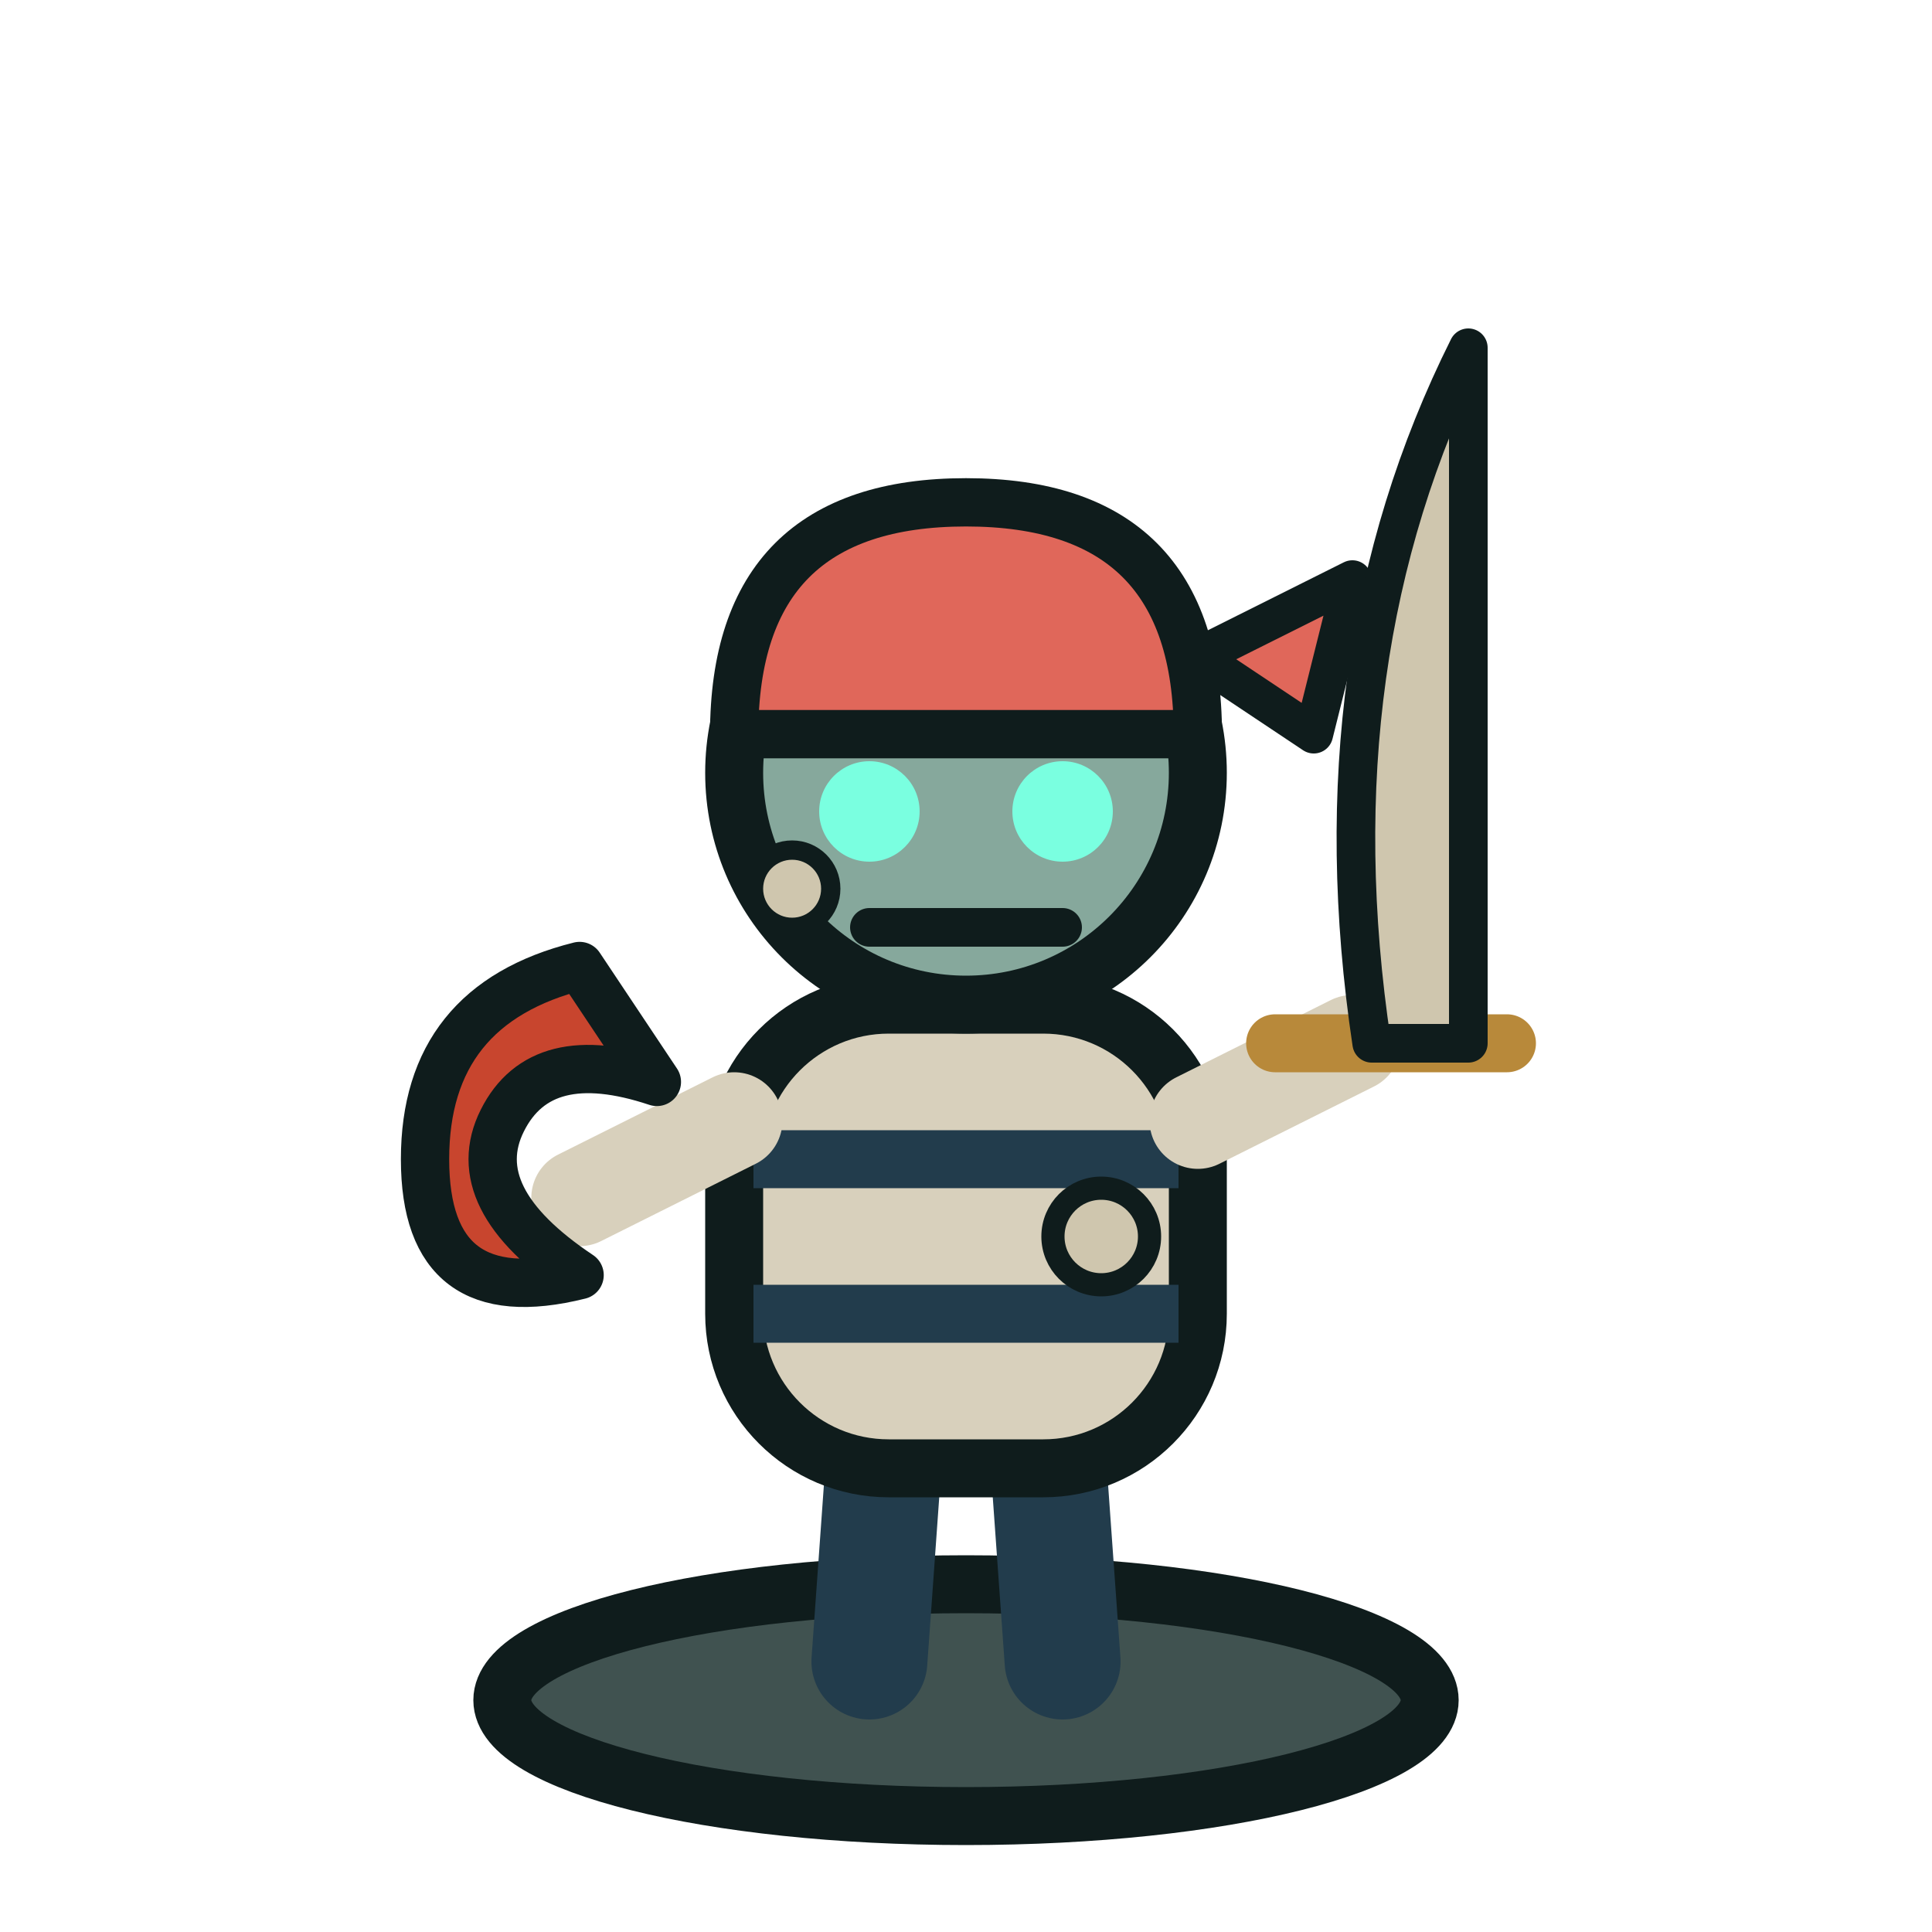
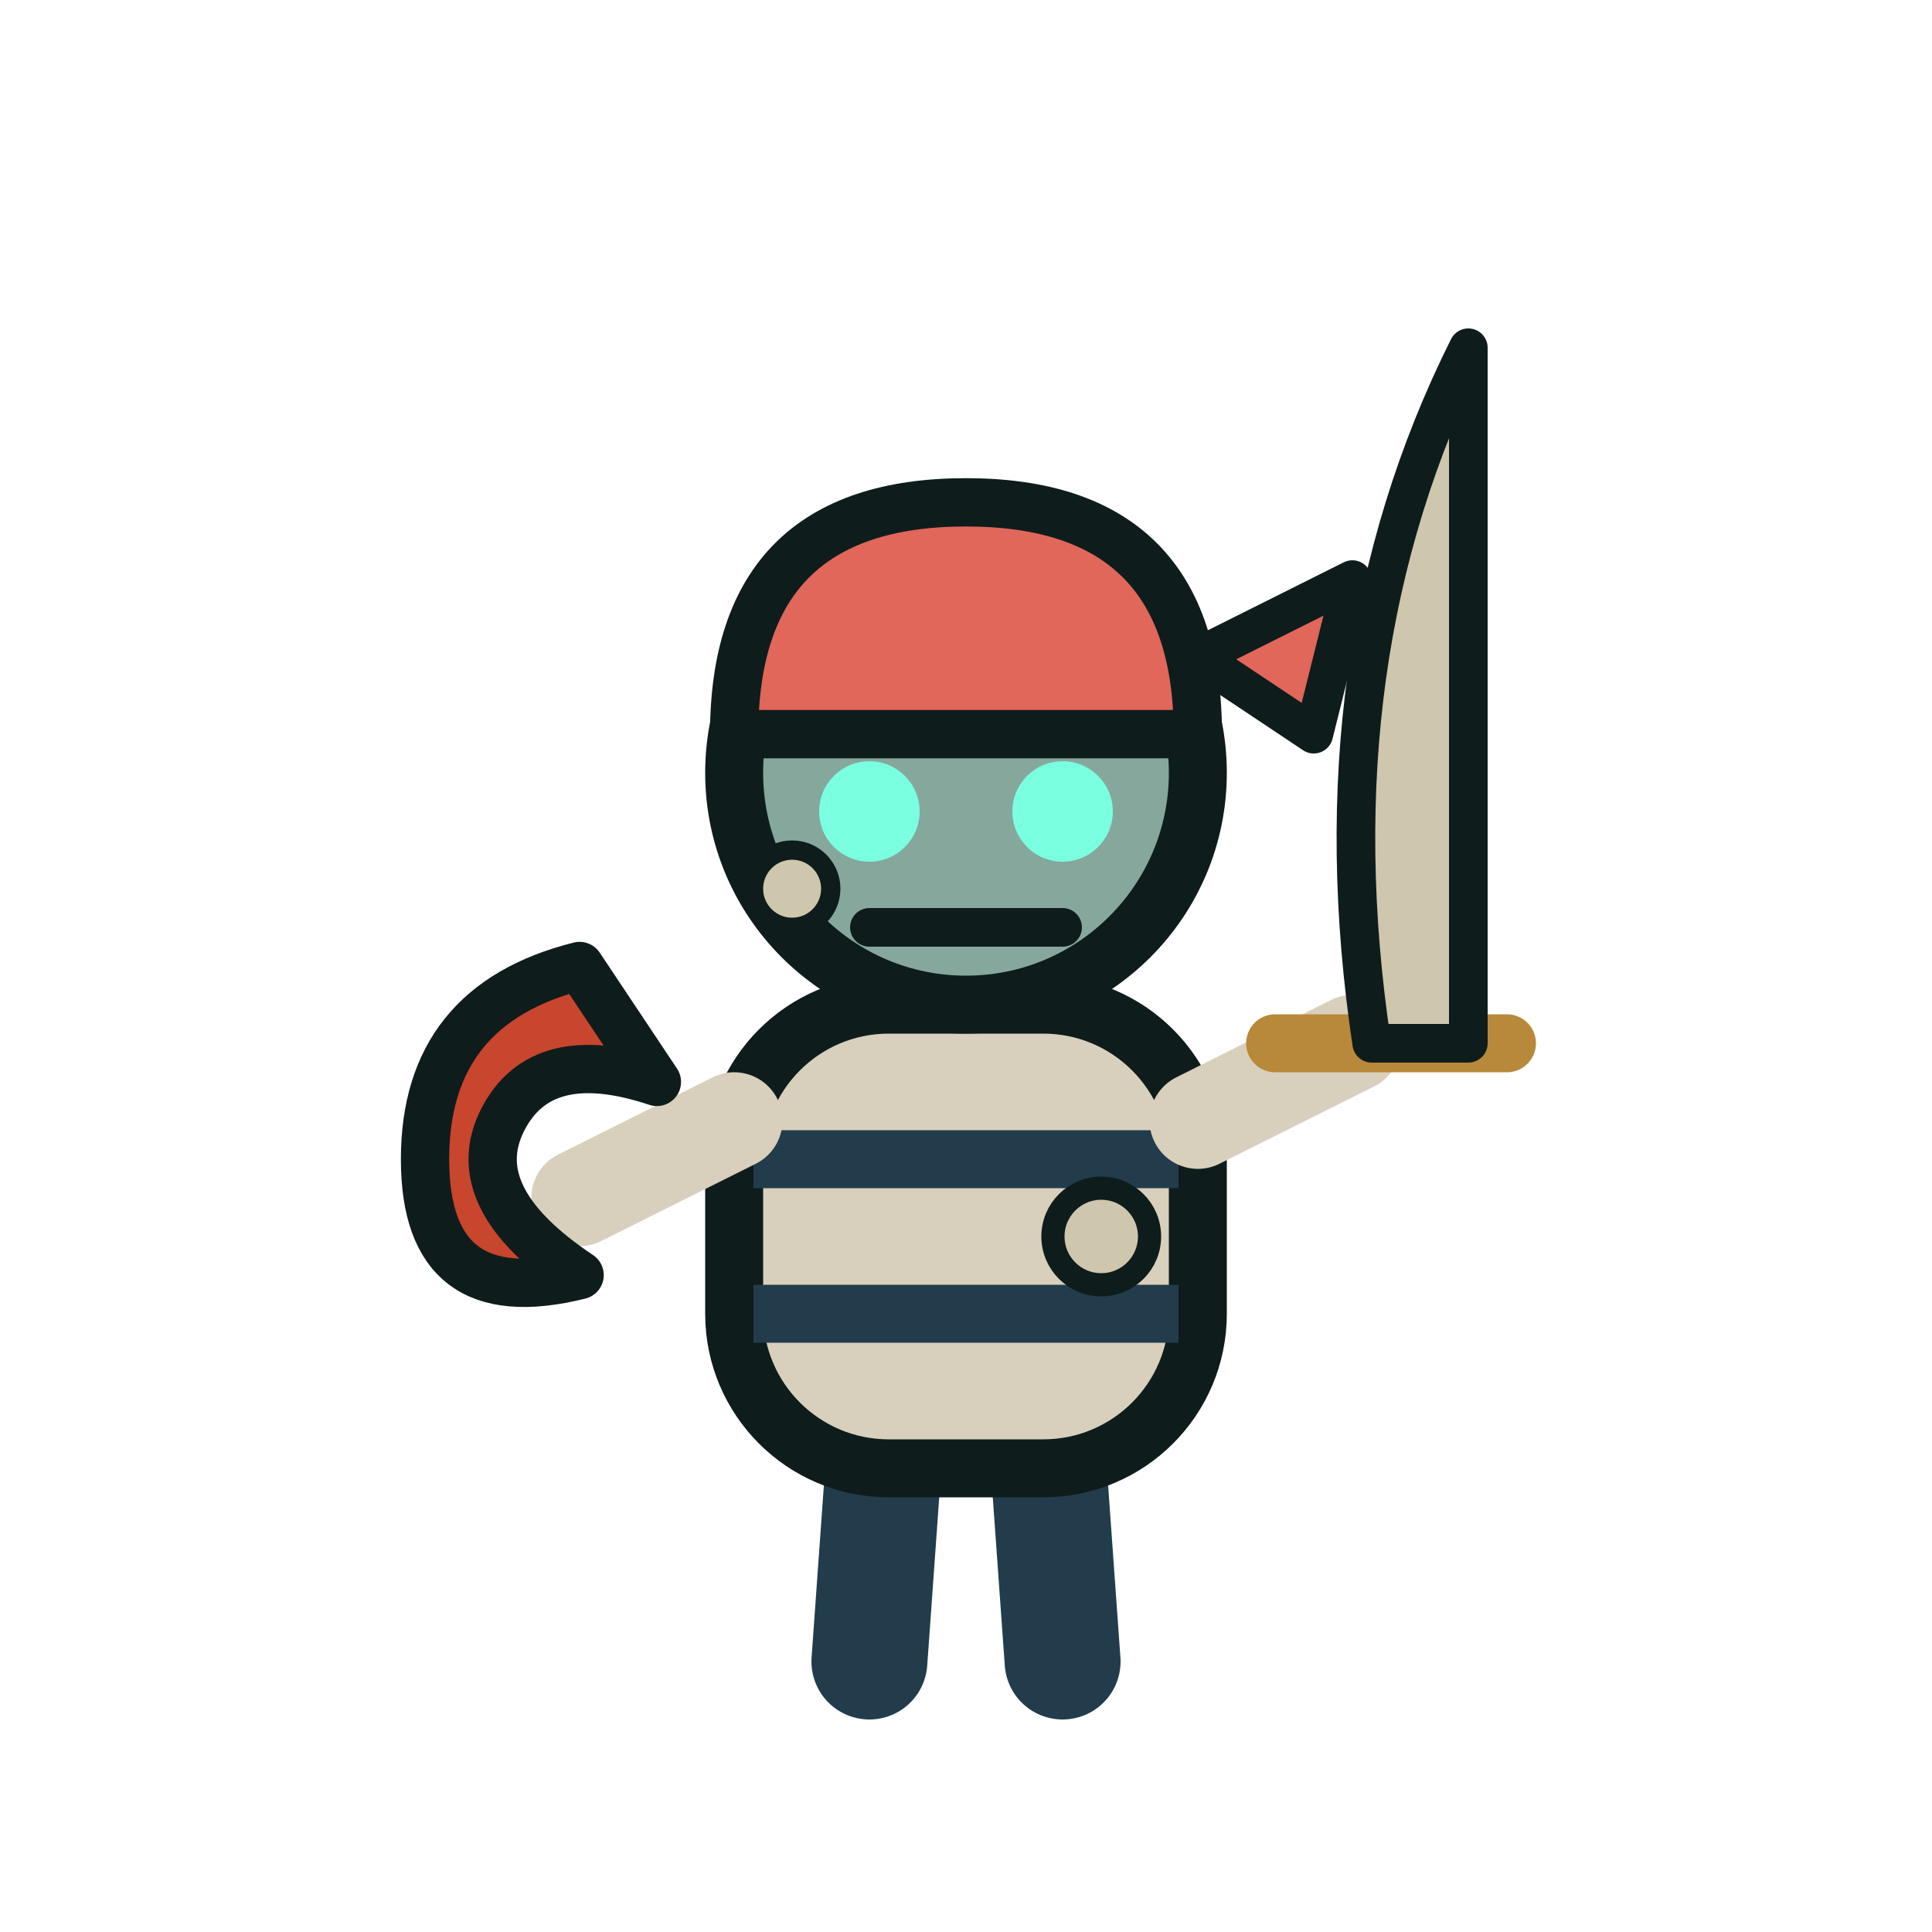
<svg xmlns="http://www.w3.org/2000/svg" viewBox="0 0 100 100">
-   <ellipse cx="50" cy="88" rx="24" ry="6" fill="#405250" stroke="#0f1c1c" stroke-width="3" />
  <path d="M45 86 L46 72 M55 86 L54 72" stroke="#223c4c" stroke-width="6" stroke-linecap="round" />
  <rect x="38" y="52" width="24" height="24" rx="8" fill="#d8d0bc" stroke="#0f1c1c" stroke-width="3" />
  <path d="M39 60 H61 M39 68 H61" stroke="#223c4c" stroke-width="3" />
  <circle cx="57" cy="64" r="2.5" fill="#cfc6ae" stroke="#0f1c1c" stroke-width="1.2" />
  <circle cx="50" cy="40" r="12" fill="#86a89c" stroke="#0f1c1c" stroke-width="3" />
  <path d="M38 38 Q38 26 50 26 Q62 26 62 38 Z" fill="#e0675a" stroke="#0f1c1c" stroke-width="2.5" stroke-linejoin="round" />
  <path d="M62 34 L70 30 L68 38 Z" fill="#e0675a" stroke="#0f1c1c" stroke-width="2" stroke-linejoin="round" />
  <circle cx="45" cy="42" r="2.6" fill="#7affe0" />
  <circle cx="55" cy="42" r="2.6" fill="#7affe0" />
  <path d="M45 48 h10" stroke="#0f1c1c" stroke-width="2" stroke-linecap="round" />
  <circle cx="41" cy="46" r="2" fill="#cfc6ae" stroke="#0f1c1c" stroke-width="1" />
  <path d="M38 58 L30 62" stroke="#d8d0bc" stroke-width="5" stroke-linecap="round" />
  <path d="M30 50 Q22 52 22 60 Q22 68 30 66 Q24 62 26 58 Q28 54 34 56 Z" fill="#c8452e" stroke="#0f1c1c" stroke-width="2.5" stroke-linejoin="round" />
  <path d="M62 58 L70 54" stroke="#d8d0bc" stroke-width="5" stroke-linecap="round" />
  <path d="M66 54 H78" stroke="#b8893a" stroke-width="3" stroke-linecap="round" />
  <path d="M71 54 Q68 34 76 18 Q76 36 76 54 Z" fill="#cfc6ae" stroke="#0f1c1c" stroke-width="2" stroke-linejoin="round" />
</svg>
